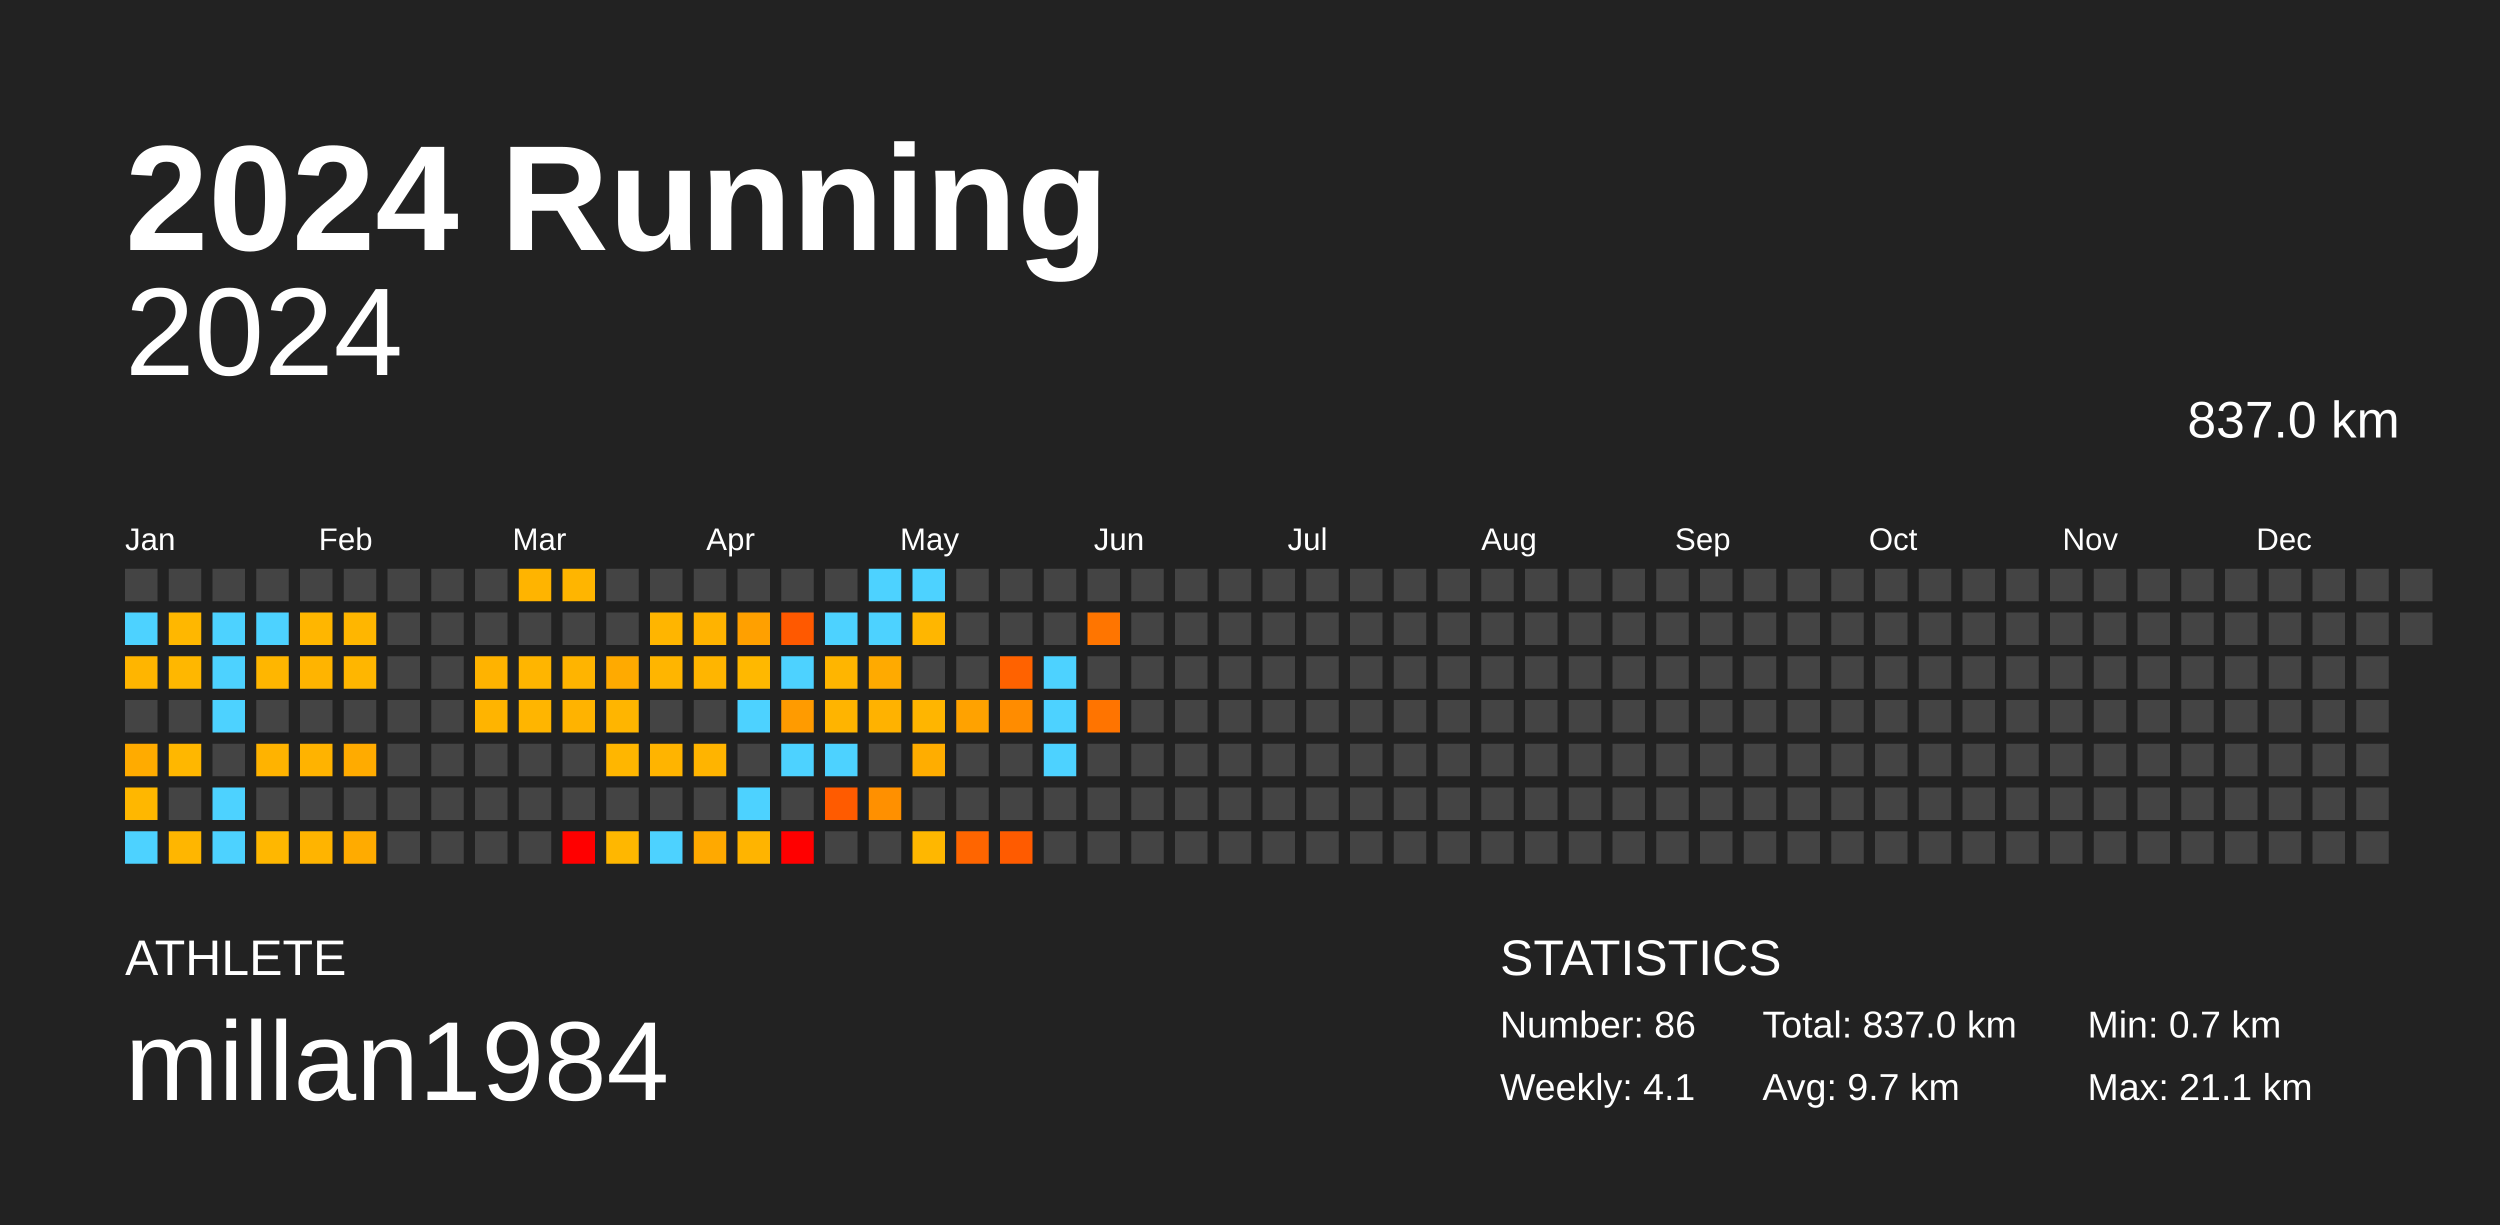
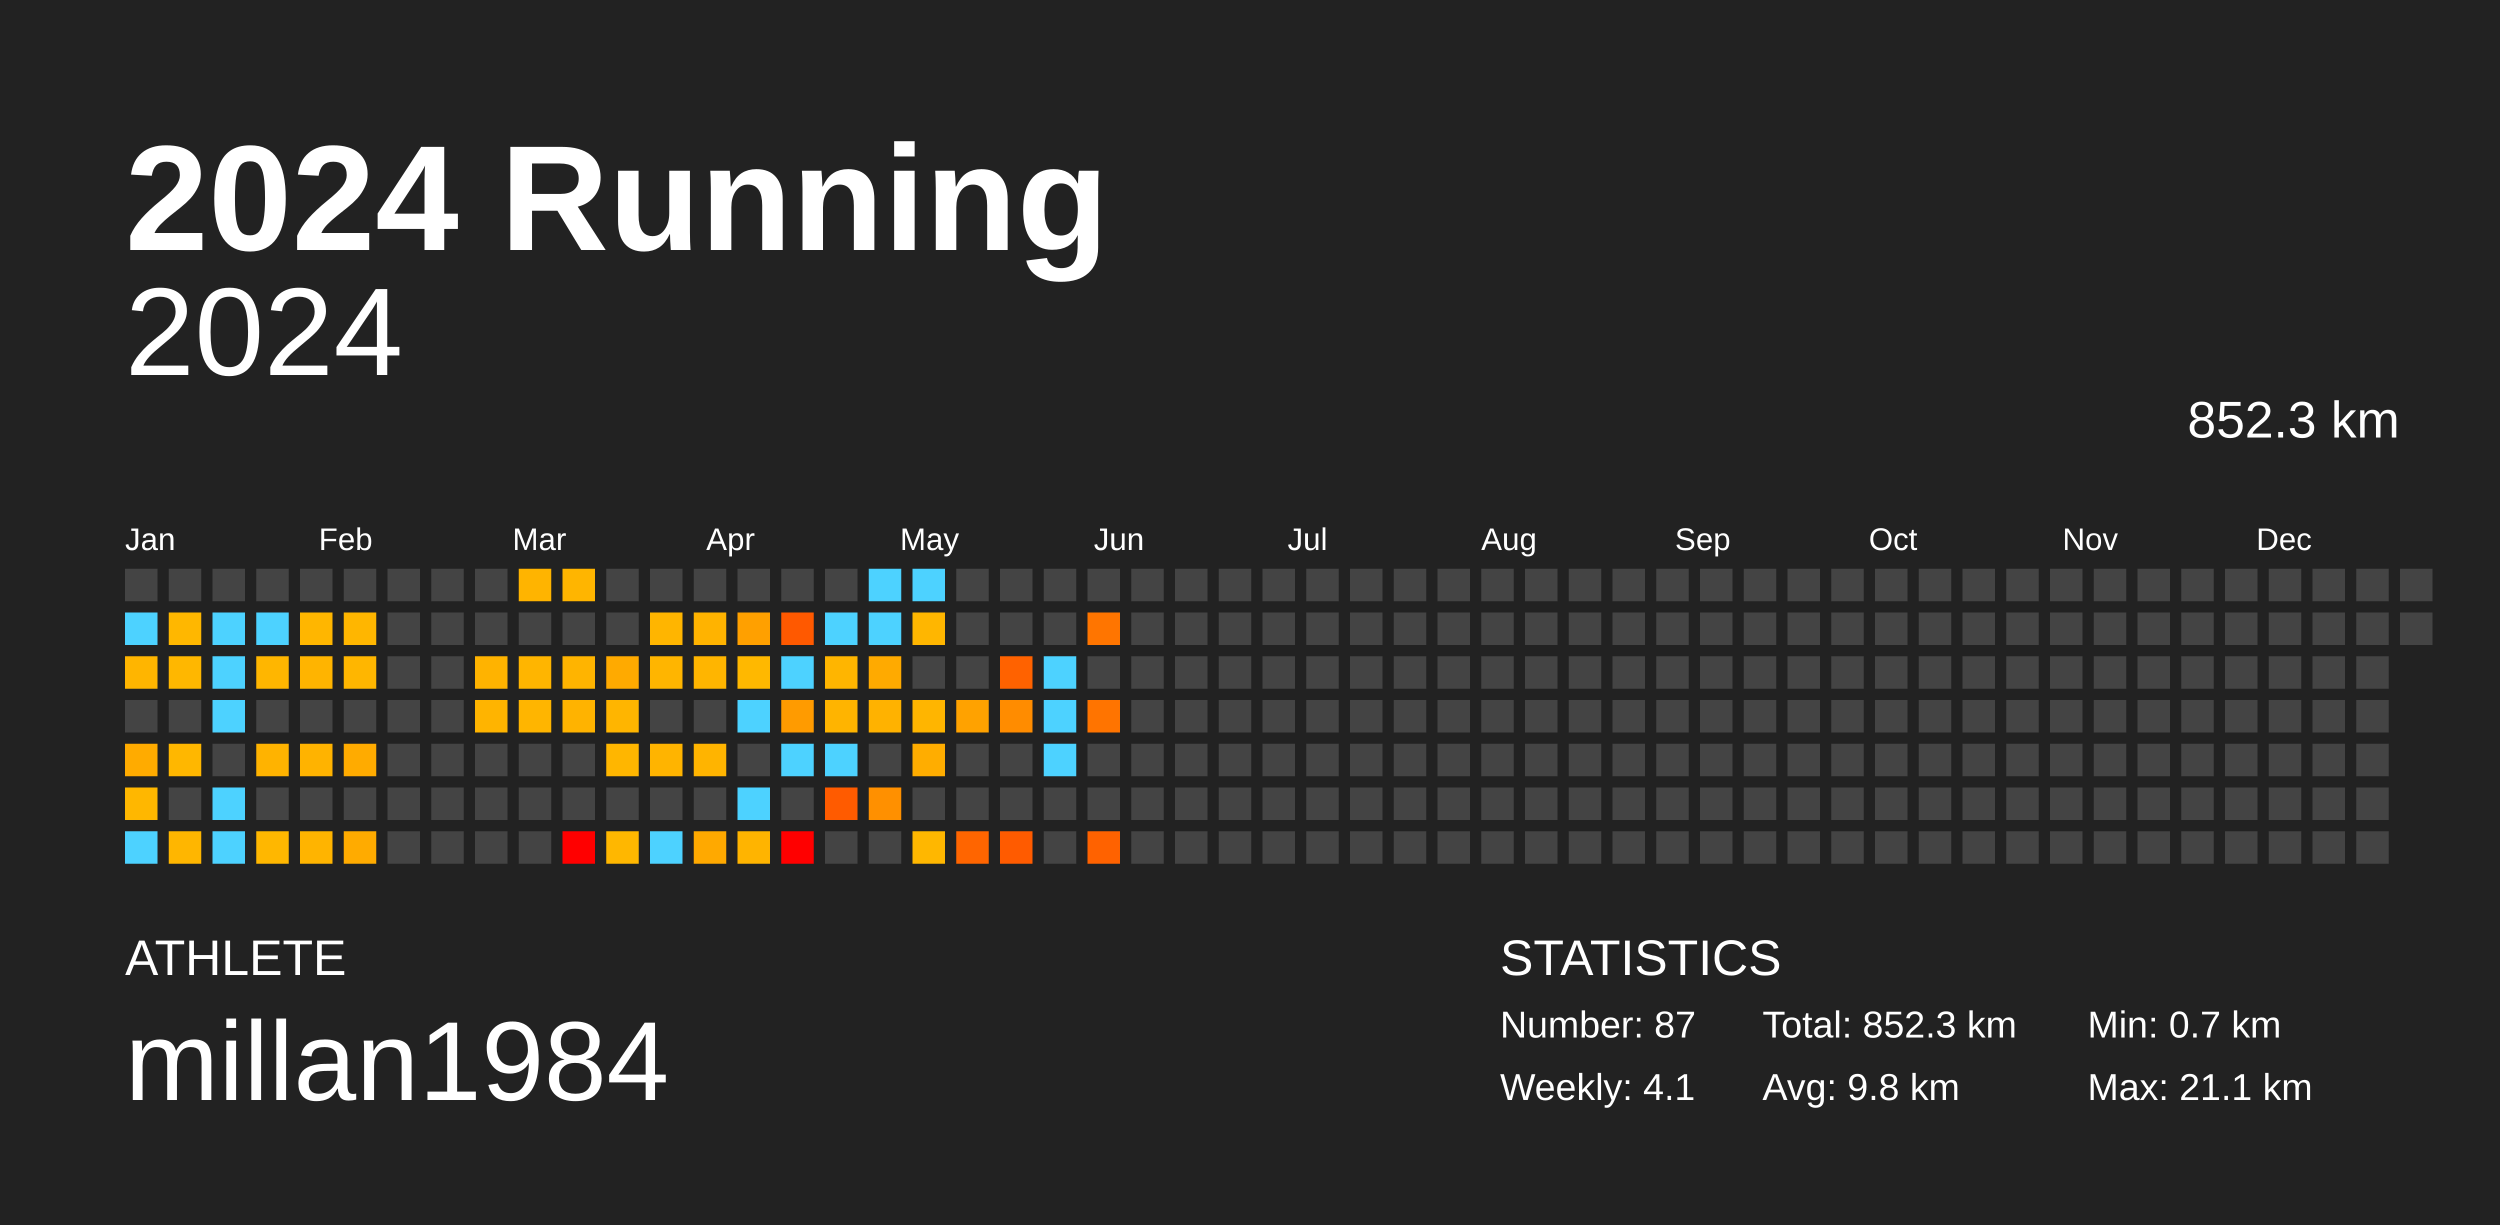
<svg xmlns="http://www.w3.org/2000/svg" baseProfile="full" height="98mm" version="1.1" viewBox="0,0,200,98" width="200mm">
  <defs />
  <rect fill="#222222" height="98" width="200" x="0" y="0" />
  <text fill="#FFFFFF" style="font-size:12px; font-family:Arial; font-weight:bold;" x="10" y="20">2024 Running</text>
  <text fill="#FFFFFF" style="font-size:4px; font-family:Arial" x="10" y="78">ATHLETE</text>
  <text fill="#FFFFFF" style="font-size:9px; font-family:Arial" x="10" y="88">millan1984</text>
  <text fill="#FFFFFF" style="font-size:4px; font-family:Arial" x="120" y="78">STATISTICS</text>
-   <text fill="#FFFFFF" style="font-size:3px; font-family:Arial" x="120" y="83">Number: 86</text>
+   <text fill="#FFFFFF" style="font-size:3px; font-family:Arial" x="120" y="83">Number: 87</text>
  <text fill="#FFFFFF" style="font-size:3px; font-family:Arial" x="120" y="88">Weekly: 4.1</text>
-   <text fill="#FFFFFF" style="font-size:3px; font-family:Arial" x="141" y="83">Total: 837.0 km</text>
-   <text fill="#FFFFFF" style="font-size:3px; font-family:Arial" x="141" y="88">Avg: 9.7 km</text>
+   <text fill="#FFFFFF" style="font-size:3px; font-family:Arial" x="141" y="83">Total: 852.3 km</text>
+   <text fill="#FFFFFF" style="font-size:3px; font-family:Arial" x="141" y="88">Avg: 9.8 km</text>
  <text fill="#FFFFFF" style="font-size:3px; font-family:Arial" x="167" y="83">Min: 0.7 km</text>
  <text fill="#FFFFFF" style="font-size:3px; font-family:Arial" x="167" y="88">Max: 21.1 km</text>
  <text alignment-baseline="hanging" fill="#FFFFFF" style="font-size:10.0px; font-family:Arial;" x="10" y="30">2024</text>
-   <text alignment-baseline="hanging" fill="#FFFFFF" style="font-size:4.125px; font-family:Arial;" x="175" y="35">837.0 km</text>
+   <text alignment-baseline="hanging" fill="#FFFFFF" style="font-size:4.125px; font-family:Arial;" x="175" y="35">852.3 km</text>
  <text fill="#FFFFFF" style="font-size:2.5px; font-family:Arial" x="10.0" y="44">Jan</text>
  <text fill="#FFFFFF" style="font-size:2.5px; font-family:Arial" x="25.5" y="44">Feb</text>
  <text fill="#FFFFFF" style="font-size:2.5px; font-family:Arial" x="41.0" y="44">Mar</text>
  <text fill="#FFFFFF" style="font-size:2.5px; font-family:Arial" x="56.5" y="44">Apr</text>
  <text fill="#FFFFFF" style="font-size:2.5px; font-family:Arial" x="72.0" y="44">May</text>
  <text fill="#FFFFFF" style="font-size:2.5px; font-family:Arial" x="87.5" y="44">Jun</text>
  <text fill="#FFFFFF" style="font-size:2.5px; font-family:Arial" x="103.0" y="44">Jul</text>
  <text fill="#FFFFFF" style="font-size:2.5px; font-family:Arial" x="118.5" y="44">Aug</text>
  <text fill="#FFFFFF" style="font-size:2.5px; font-family:Arial" x="134.0" y="44">Sep</text>
  <text fill="#FFFFFF" style="font-size:2.5px; font-family:Arial" x="149.5" y="44">Oct</text>
  <text fill="#FFFFFF" style="font-size:2.5px; font-family:Arial" x="165.0" y="44">Nov</text>
  <text fill="#FFFFFF" style="font-size:2.5px; font-family:Arial" x="180.5" y="44">Dec</text>
  <rect fill="#444444" height="2.6" width="2.6" x="10.0" y="45.5" />
  <rect fill="#4dd2ff" height="2.6" width="2.6" x="10.0" y="49.0" />
  <rect fill="#ffb500" height="2.6" width="2.6" x="10.0" y="52.5" />
  <rect fill="#444444" height="2.6" width="2.6" x="10.0" y="56.0" />
  <rect fill="#ffab00" height="2.6" width="2.6" x="10.0" y="59.5" />
  <rect fill="#ffb700" height="2.6" width="2.6" x="10.0" y="63.0" />
  <rect fill="#4dd2ff" height="2.6" width="2.6" x="10.0" y="66.5" />
  <rect fill="#444444" height="2.6" width="2.6" x="13.5" y="45.5" />
  <rect fill="#ffb700" height="2.6" width="2.6" x="13.5" y="49.0" />
  <rect fill="#ffb700" height="2.6" width="2.6" x="13.5" y="52.5" />
  <rect fill="#444444" height="2.6" width="2.6" x="13.5" y="56.0" />
  <rect fill="#ffb700" height="2.6" width="2.6" x="13.5" y="59.5" />
  <rect fill="#444444" height="2.6" width="2.6" x="13.5" y="63.0" />
  <rect fill="#ffb600" height="2.6" width="2.6" x="13.5" y="66.5" />
  <rect fill="#444444" height="2.6" width="2.6" x="17.0" y="45.5" />
  <rect fill="#4dd2ff" height="2.6" width="2.6" x="17.0" y="49.0" />
  <rect fill="#4dd2ff" height="2.6" width="2.6" x="17.0" y="52.5" />
  <rect fill="#4dd2ff" height="2.6" width="2.6" x="17.0" y="56.0" />
  <rect fill="#444444" height="2.6" width="2.6" x="17.0" y="59.5" />
  <rect fill="#4dd2ff" height="2.6" width="2.6" x="17.0" y="63.0" />
  <rect fill="#4dd2ff" height="2.6" width="2.6" x="17.0" y="66.5" />
  <rect fill="#444444" height="2.6" width="2.6" x="20.5" y="45.5" />
  <rect fill="#4dd2ff" height="2.6" width="2.6" x="20.5" y="49.0" />
  <rect fill="#ffb600" height="2.6" width="2.6" x="20.5" y="52.5" />
  <rect fill="#444444" height="2.6" width="2.6" x="20.5" y="56.0" />
  <rect fill="#ffb300" height="2.6" width="2.6" x="20.5" y="59.5" />
  <rect fill="#444444" height="2.6" width="2.6" x="20.5" y="63.0" />
  <rect fill="#ffb700" height="2.6" width="2.6" x="20.5" y="66.5" />
  <rect fill="#444444" height="2.6" width="2.6" x="24.0" y="45.5" />
  <rect fill="#ffb600" height="2.6" width="2.6" x="24.0" y="49.0" />
  <rect fill="#ffb400" height="2.6" width="2.6" x="24.0" y="52.5" />
  <rect fill="#444444" height="2.6" width="2.6" x="24.0" y="56.0" />
  <rect fill="#ffb300" height="2.6" width="2.6" x="24.0" y="59.5" />
  <rect fill="#444444" height="2.6" width="2.6" x="24.0" y="63.0" />
  <rect fill="#ffb400" height="2.6" width="2.6" x="24.0" y="66.5" />
  <rect fill="#444444" height="2.6" width="2.6" x="27.5" y="45.5" />
  <rect fill="#ffb600" height="2.6" width="2.6" x="27.5" y="49.0" />
  <rect fill="#ffb600" height="2.6" width="2.6" x="27.5" y="52.5" />
  <rect fill="#444444" height="2.6" width="2.6" x="27.5" y="56.0" />
  <rect fill="#ffab00" height="2.6" width="2.6" x="27.5" y="59.5" />
  <rect fill="#444444" height="2.6" width="2.6" x="27.5" y="63.0" />
  <rect fill="#ffab00" height="2.6" width="2.6" x="27.5" y="66.5" />
  <rect fill="#444444" height="2.6" width="2.6" x="31.0" y="45.5" />
  <rect fill="#444444" height="2.6" width="2.6" x="31.0" y="49.0" />
  <rect fill="#444444" height="2.6" width="2.6" x="31.0" y="52.5" />
  <rect fill="#444444" height="2.6" width="2.6" x="31.0" y="56.0" />
  <rect fill="#444444" height="2.6" width="2.6" x="31.0" y="59.5" />
  <rect fill="#444444" height="2.6" width="2.6" x="31.0" y="63.0" />
  <rect fill="#444444" height="2.6" width="2.6" x="31.0" y="66.5" />
  <rect fill="#444444" height="2.6" width="2.6" x="34.5" y="45.5" />
  <rect fill="#444444" height="2.6" width="2.6" x="34.5" y="49.0" />
  <rect fill="#444444" height="2.6" width="2.6" x="34.5" y="52.5" />
  <rect fill="#444444" height="2.6" width="2.6" x="34.5" y="56.0" />
  <rect fill="#444444" height="2.6" width="2.6" x="34.5" y="59.5" />
  <rect fill="#444444" height="2.6" width="2.6" x="34.5" y="63.0" />
  <rect fill="#444444" height="2.6" width="2.6" x="34.5" y="66.5" />
  <rect fill="#444444" height="2.6" width="2.6" x="38.0" y="45.5" />
  <rect fill="#444444" height="2.6" width="2.6" x="38.0" y="49.0" />
  <rect fill="#ffb300" height="2.6" width="2.6" x="38.0" y="52.5" />
  <rect fill="#ffb400" height="2.6" width="2.6" x="38.0" y="56.0" />
  <rect fill="#444444" height="2.6" width="2.6" x="38.0" y="59.5" />
  <rect fill="#444444" height="2.6" width="2.6" x="38.0" y="63.0" />
  <rect fill="#444444" height="2.6" width="2.6" x="38.0" y="66.5" />
  <rect fill="#ffb400" height="2.6" width="2.6" x="41.5" y="45.5" />
  <rect fill="#444444" height="2.6" width="2.6" x="41.5" y="49.0" />
  <rect fill="#ffb500" height="2.6" width="2.6" x="41.5" y="52.5" />
  <rect fill="#ffb500" height="2.6" width="2.6" x="41.5" y="56.0" />
  <rect fill="#444444" height="2.6" width="2.6" x="41.5" y="59.5" />
  <rect fill="#444444" height="2.6" width="2.6" x="41.5" y="63.0" />
  <rect fill="#444444" height="2.6" width="2.6" x="41.5" y="66.5" />
  <rect fill="#ffb500" height="2.6" width="2.6" x="45.0" y="45.5" />
  <rect fill="#444444" height="2.6" width="2.6" x="45.0" y="49.0" />
  <rect fill="#ffb400" height="2.6" width="2.6" x="45.0" y="52.5" />
  <rect fill="#ffb300" height="2.6" width="2.6" x="45.0" y="56.0" />
  <rect fill="#444444" height="2.6" width="2.6" x="45.0" y="59.5" />
  <rect fill="#444444" height="2.6" width="2.6" x="45.0" y="63.0" />
  <rect fill="red" height="2.6" width="2.6" x="45.0" y="66.5" />
  <rect fill="#444444" height="2.6" width="2.6" x="48.5" y="45.5" />
  <rect fill="#444444" height="2.6" width="2.6" x="48.5" y="49.0" />
  <rect fill="#ffaa00" height="2.6" width="2.6" x="48.5" y="52.5" />
  <rect fill="#ffb500" height="2.6" width="2.6" x="48.5" y="56.0" />
  <rect fill="#ffb600" height="2.6" width="2.6" x="48.5" y="59.5" />
  <rect fill="#444444" height="2.6" width="2.6" x="48.5" y="63.0" />
  <rect fill="#ffb700" height="2.6" width="2.6" x="48.5" y="66.5" />
  <rect fill="#444444" height="2.6" width="2.6" x="52.0" y="45.5" />
  <rect fill="#ffb500" height="2.6" width="2.6" x="52.0" y="49.0" />
  <rect fill="#ffb500" height="2.6" width="2.6" x="52.0" y="52.5" />
  <rect fill="#444444" height="2.6" width="2.6" x="52.0" y="56.0" />
  <rect fill="#ffb400" height="2.6" width="2.6" x="52.0" y="59.5" />
  <rect fill="#444444" height="2.6" width="2.6" x="52.0" y="63.0" />
  <rect fill="#4dd2ff" height="2.6" width="2.6" x="52.0" y="66.5" />
  <rect fill="#444444" height="2.6" width="2.6" x="55.5" y="45.5" />
  <rect fill="#ffb300" height="2.6" width="2.6" x="55.5" y="49.0" />
  <rect fill="#ffb500" height="2.6" width="2.6" x="55.5" y="52.5" />
  <rect fill="#444444" height="2.6" width="2.6" x="55.5" y="56.0" />
  <rect fill="#ffb400" height="2.6" width="2.6" x="55.5" y="59.5" />
  <rect fill="#444444" height="2.6" width="2.6" x="55.5" y="63.0" />
  <rect fill="#ffa900" height="2.6" width="2.6" x="55.5" y="66.5" />
  <rect fill="#444444" height="2.6" width="2.6" x="59.0" y="45.5" />
  <rect fill="#ffa000" height="2.6" width="2.6" x="59.0" y="49.0" />
  <rect fill="#ffb800" height="2.6" width="2.6" x="59.0" y="52.5" />
  <rect fill="#4dd2ff" height="2.6" width="2.6" x="59.0" y="56.0" />
  <rect fill="#444444" height="2.6" width="2.6" x="59.0" y="59.5" />
  <rect fill="#4dd2ff" height="2.6" width="2.6" x="59.0" y="63.0" />
  <rect fill="#ffb400" height="2.6" width="2.6" x="59.0" y="66.5" />
  <rect fill="#444444" height="2.6" width="2.6" x="62.5" y="45.5" />
  <rect fill="#ff5900" height="2.6" width="2.6" x="62.5" y="49.0" />
  <rect fill="#4dd2ff" height="2.6" width="2.6" x="62.5" y="52.5" />
  <rect fill="#ff9b00" height="2.6" width="2.6" x="62.5" y="56.0" />
  <rect fill="#4dd2ff" height="2.6" width="2.6" x="62.5" y="59.5" />
  <rect fill="#444444" height="2.6" width="2.6" x="62.5" y="63.0" />
  <rect fill="red" height="2.6" width="2.6" x="62.5" y="66.5" />
  <rect fill="#444444" height="2.6" width="2.6" x="66.0" y="45.5" />
  <rect fill="#4dd2ff" height="2.6" width="2.6" x="66.0" y="49.0" />
  <rect fill="#ffb500" height="2.6" width="2.6" x="66.0" y="52.5" />
  <rect fill="#ffb400" height="2.6" width="2.6" x="66.0" y="56.0" />
  <rect fill="#4dd2ff" height="2.6" width="2.6" x="66.0" y="59.5" />
  <rect fill="#ff5b00" height="2.6" width="2.6" x="66.0" y="63.0" />
  <rect fill="#444444" height="2.6" width="2.6" x="66.0" y="66.5" />
  <rect fill="#4dd2ff" height="2.6" width="2.6" x="69.5" y="45.5" />
  <rect fill="#4dd2ff" height="2.6" width="2.6" x="69.5" y="49.0" />
  <rect fill="#ffaa00" height="2.6" width="2.6" x="69.5" y="52.5" />
  <rect fill="#ffb200" height="2.6" width="2.6" x="69.5" y="56.0" />
  <rect fill="#444444" height="2.6" width="2.6" x="69.5" y="59.5" />
  <rect fill="#ff9000" height="2.6" width="2.6" x="69.5" y="63.0" />
  <rect fill="#444444" height="2.6" width="2.6" x="69.5" y="66.5" />
  <rect fill="#4dd2ff" height="2.6" width="2.6" x="73.0" y="45.5" />
  <rect fill="#ffb600" height="2.6" width="2.6" x="73.0" y="49.0" />
  <rect fill="#444444" height="2.6" width="2.6" x="73.0" y="52.5" />
  <rect fill="#ffb500" height="2.6" width="2.6" x="73.0" y="56.0" />
  <rect fill="#ffad00" height="2.6" width="2.6" x="73.0" y="59.5" />
  <rect fill="#444444" height="2.6" width="2.6" x="73.0" y="63.0" />
  <rect fill="#ffb700" height="2.6" width="2.6" x="73.0" y="66.5" />
  <rect fill="#444444" height="2.6" width="2.6" x="76.5" y="45.5" />
  <rect fill="#444444" height="2.6" width="2.6" x="76.5" y="49.0" />
  <rect fill="#444444" height="2.6" width="2.6" x="76.5" y="52.5" />
  <rect fill="#ffa200" height="2.6" width="2.6" x="76.5" y="56.0" />
  <rect fill="#444444" height="2.6" width="2.6" x="76.5" y="59.5" />
  <rect fill="#444444" height="2.6" width="2.6" x="76.5" y="63.0" />
  <rect fill="#ff6500" height="2.6" width="2.6" x="76.5" y="66.5" />
  <rect fill="#444444" height="2.6" width="2.6" x="80.0" y="45.5" />
  <rect fill="#444444" height="2.6" width="2.6" x="80.0" y="49.0" />
  <rect fill="#ff6200" height="2.6" width="2.6" x="80.0" y="52.5" />
  <rect fill="#ff8c00" height="2.6" width="2.6" x="80.0" y="56.0" />
  <rect fill="#444444" height="2.6" width="2.6" x="80.0" y="59.5" />
  <rect fill="#444444" height="2.6" width="2.6" x="80.0" y="63.0" />
  <rect fill="#ff5b00" height="2.6" width="2.6" x="80.0" y="66.5" />
  <rect fill="#444444" height="2.6" width="2.6" x="83.5" y="45.5" />
  <rect fill="#444444" height="2.6" width="2.6" x="83.5" y="49.0" />
  <rect fill="#4dd2ff" height="2.6" width="2.6" x="83.5" y="52.5" />
  <rect fill="#4dd2ff" height="2.6" width="2.6" x="83.5" y="56.0" />
  <rect fill="#4dd2ff" height="2.6" width="2.6" x="83.5" y="59.5" />
  <rect fill="#444444" height="2.6" width="2.6" x="83.5" y="63.0" />
  <rect fill="#444444" height="2.6" width="2.6" x="83.5" y="66.5" />
  <rect fill="#444444" height="2.6" width="2.6" x="87.0" y="45.5" />
  <rect fill="#ff7500" height="2.6" width="2.6" x="87.0" y="49.0" />
  <rect fill="#444444" height="2.6" width="2.6" x="87.0" y="52.5" />
  <rect fill="#ff7400" height="2.6" width="2.6" x="87.0" y="56.0" />
  <rect fill="#444444" height="2.6" width="2.6" x="87.0" y="59.5" />
  <rect fill="#444444" height="2.6" width="2.6" x="87.0" y="63.0" />
-   <rect fill="#444444" height="2.6" width="2.6" x="87.0" y="66.5" />
+   <rect fill="#ff6200" height="2.6" width="2.6" x="87.0" y="66.5" />
  <rect fill="#444444" height="2.6" width="2.6" x="90.5" y="45.5" />
  <rect fill="#444444" height="2.6" width="2.6" x="90.5" y="49.0" />
  <rect fill="#444444" height="2.6" width="2.6" x="90.5" y="52.5" />
  <rect fill="#444444" height="2.6" width="2.6" x="90.5" y="56.0" />
  <rect fill="#444444" height="2.6" width="2.6" x="90.5" y="59.5" />
  <rect fill="#444444" height="2.6" width="2.6" x="90.5" y="63.0" />
  <rect fill="#444444" height="2.6" width="2.6" x="90.5" y="66.5" />
  <rect fill="#444444" height="2.6" width="2.6" x="94.0" y="45.5" />
  <rect fill="#444444" height="2.6" width="2.6" x="94.0" y="49.0" />
  <rect fill="#444444" height="2.6" width="2.6" x="94.0" y="52.5" />
  <rect fill="#444444" height="2.6" width="2.6" x="94.0" y="56.0" />
  <rect fill="#444444" height="2.6" width="2.6" x="94.0" y="59.5" />
  <rect fill="#444444" height="2.6" width="2.6" x="94.0" y="63.0" />
  <rect fill="#444444" height="2.6" width="2.6" x="94.0" y="66.5" />
  <rect fill="#444444" height="2.6" width="2.6" x="97.5" y="45.5" />
  <rect fill="#444444" height="2.6" width="2.6" x="97.5" y="49.0" />
  <rect fill="#444444" height="2.6" width="2.6" x="97.5" y="52.5" />
  <rect fill="#444444" height="2.6" width="2.6" x="97.5" y="56.0" />
  <rect fill="#444444" height="2.6" width="2.6" x="97.5" y="59.5" />
  <rect fill="#444444" height="2.6" width="2.6" x="97.5" y="63.0" />
  <rect fill="#444444" height="2.6" width="2.6" x="97.5" y="66.5" />
  <rect fill="#444444" height="2.6" width="2.6" x="101.0" y="45.5" />
  <rect fill="#444444" height="2.6" width="2.6" x="101.0" y="49.0" />
  <rect fill="#444444" height="2.6" width="2.6" x="101.0" y="52.5" />
  <rect fill="#444444" height="2.6" width="2.6" x="101.0" y="56.0" />
  <rect fill="#444444" height="2.6" width="2.6" x="101.0" y="59.5" />
  <rect fill="#444444" height="2.6" width="2.6" x="101.0" y="63.0" />
  <rect fill="#444444" height="2.6" width="2.6" x="101.0" y="66.5" />
  <rect fill="#444444" height="2.6" width="2.6" x="104.5" y="45.5" />
  <rect fill="#444444" height="2.6" width="2.6" x="104.5" y="49.0" />
  <rect fill="#444444" height="2.6" width="2.6" x="104.5" y="52.5" />
  <rect fill="#444444" height="2.6" width="2.6" x="104.5" y="56.0" />
  <rect fill="#444444" height="2.6" width="2.6" x="104.5" y="59.5" />
  <rect fill="#444444" height="2.6" width="2.6" x="104.5" y="63.0" />
  <rect fill="#444444" height="2.6" width="2.6" x="104.5" y="66.5" />
  <rect fill="#444444" height="2.6" width="2.6" x="108.0" y="45.5" />
  <rect fill="#444444" height="2.6" width="2.6" x="108.0" y="49.0" />
  <rect fill="#444444" height="2.6" width="2.6" x="108.0" y="52.5" />
  <rect fill="#444444" height="2.6" width="2.6" x="108.0" y="56.0" />
  <rect fill="#444444" height="2.6" width="2.6" x="108.0" y="59.5" />
  <rect fill="#444444" height="2.6" width="2.6" x="108.0" y="63.0" />
  <rect fill="#444444" height="2.6" width="2.6" x="108.0" y="66.5" />
  <rect fill="#444444" height="2.6" width="2.6" x="111.5" y="45.5" />
  <rect fill="#444444" height="2.6" width="2.6" x="111.5" y="49.0" />
  <rect fill="#444444" height="2.6" width="2.6" x="111.5" y="52.5" />
  <rect fill="#444444" height="2.6" width="2.6" x="111.5" y="56.0" />
  <rect fill="#444444" height="2.6" width="2.6" x="111.5" y="59.5" />
  <rect fill="#444444" height="2.6" width="2.6" x="111.5" y="63.0" />
  <rect fill="#444444" height="2.6" width="2.6" x="111.5" y="66.5" />
  <rect fill="#444444" height="2.6" width="2.6" x="115.0" y="45.5" />
  <rect fill="#444444" height="2.6" width="2.6" x="115.0" y="49.0" />
  <rect fill="#444444" height="2.6" width="2.6" x="115.0" y="52.5" />
  <rect fill="#444444" height="2.6" width="2.6" x="115.0" y="56.0" />
  <rect fill="#444444" height="2.6" width="2.6" x="115.0" y="59.5" />
  <rect fill="#444444" height="2.6" width="2.6" x="115.0" y="63.0" />
  <rect fill="#444444" height="2.6" width="2.6" x="115.0" y="66.5" />
  <rect fill="#444444" height="2.6" width="2.6" x="118.5" y="45.5" />
  <rect fill="#444444" height="2.6" width="2.6" x="118.5" y="49.0" />
  <rect fill="#444444" height="2.6" width="2.6" x="118.5" y="52.5" />
  <rect fill="#444444" height="2.6" width="2.6" x="118.5" y="56.0" />
  <rect fill="#444444" height="2.6" width="2.6" x="118.5" y="59.5" />
  <rect fill="#444444" height="2.6" width="2.6" x="118.5" y="63.0" />
  <rect fill="#444444" height="2.6" width="2.6" x="118.5" y="66.5" />
  <rect fill="#444444" height="2.6" width="2.6" x="122.0" y="45.5" />
  <rect fill="#444444" height="2.6" width="2.6" x="122.0" y="49.0" />
  <rect fill="#444444" height="2.6" width="2.6" x="122.0" y="52.5" />
  <rect fill="#444444" height="2.6" width="2.6" x="122.0" y="56.0" />
  <rect fill="#444444" height="2.6" width="2.6" x="122.0" y="59.5" />
  <rect fill="#444444" height="2.6" width="2.6" x="122.0" y="63.0" />
  <rect fill="#444444" height="2.6" width="2.6" x="122.0" y="66.5" />
  <rect fill="#444444" height="2.6" width="2.6" x="125.5" y="45.5" />
  <rect fill="#444444" height="2.6" width="2.6" x="125.5" y="49.0" />
  <rect fill="#444444" height="2.6" width="2.6" x="125.5" y="52.5" />
  <rect fill="#444444" height="2.6" width="2.6" x="125.5" y="56.0" />
  <rect fill="#444444" height="2.6" width="2.6" x="125.5" y="59.5" />
  <rect fill="#444444" height="2.6" width="2.6" x="125.5" y="63.0" />
  <rect fill="#444444" height="2.6" width="2.6" x="125.5" y="66.5" />
  <rect fill="#444444" height="2.6" width="2.6" x="129.0" y="45.5" />
  <rect fill="#444444" height="2.6" width="2.6" x="129.0" y="49.0" />
  <rect fill="#444444" height="2.6" width="2.6" x="129.0" y="52.5" />
  <rect fill="#444444" height="2.6" width="2.6" x="129.0" y="56.0" />
  <rect fill="#444444" height="2.6" width="2.6" x="129.0" y="59.5" />
  <rect fill="#444444" height="2.6" width="2.6" x="129.0" y="63.0" />
  <rect fill="#444444" height="2.6" width="2.6" x="129.0" y="66.5" />
  <rect fill="#444444" height="2.6" width="2.6" x="132.5" y="45.5" />
  <rect fill="#444444" height="2.6" width="2.6" x="132.5" y="49.0" />
  <rect fill="#444444" height="2.6" width="2.6" x="132.5" y="52.5" />
  <rect fill="#444444" height="2.6" width="2.6" x="132.5" y="56.0" />
  <rect fill="#444444" height="2.6" width="2.6" x="132.5" y="59.5" />
  <rect fill="#444444" height="2.6" width="2.6" x="132.5" y="63.0" />
  <rect fill="#444444" height="2.6" width="2.6" x="132.5" y="66.5" />
  <rect fill="#444444" height="2.6" width="2.6" x="136.0" y="45.5" />
  <rect fill="#444444" height="2.6" width="2.6" x="136.0" y="49.0" />
  <rect fill="#444444" height="2.6" width="2.6" x="136.0" y="52.5" />
  <rect fill="#444444" height="2.6" width="2.6" x="136.0" y="56.0" />
  <rect fill="#444444" height="2.6" width="2.6" x="136.0" y="59.5" />
  <rect fill="#444444" height="2.6" width="2.6" x="136.0" y="63.0" />
  <rect fill="#444444" height="2.6" width="2.6" x="136.0" y="66.5" />
  <rect fill="#444444" height="2.6" width="2.6" x="139.5" y="45.5" />
  <rect fill="#444444" height="2.6" width="2.6" x="139.5" y="49.0" />
  <rect fill="#444444" height="2.6" width="2.6" x="139.5" y="52.5" />
  <rect fill="#444444" height="2.6" width="2.6" x="139.5" y="56.0" />
  <rect fill="#444444" height="2.6" width="2.6" x="139.5" y="59.5" />
  <rect fill="#444444" height="2.6" width="2.6" x="139.5" y="63.0" />
  <rect fill="#444444" height="2.6" width="2.6" x="139.5" y="66.5" />
  <rect fill="#444444" height="2.6" width="2.6" x="143.0" y="45.5" />
  <rect fill="#444444" height="2.6" width="2.6" x="143.0" y="49.0" />
  <rect fill="#444444" height="2.6" width="2.6" x="143.0" y="52.5" />
  <rect fill="#444444" height="2.6" width="2.6" x="143.0" y="56.0" />
  <rect fill="#444444" height="2.6" width="2.6" x="143.0" y="59.5" />
  <rect fill="#444444" height="2.6" width="2.6" x="143.0" y="63.0" />
  <rect fill="#444444" height="2.6" width="2.6" x="143.0" y="66.5" />
  <rect fill="#444444" height="2.6" width="2.6" x="146.5" y="45.5" />
  <rect fill="#444444" height="2.6" width="2.6" x="146.5" y="49.0" />
  <rect fill="#444444" height="2.6" width="2.6" x="146.5" y="52.5" />
  <rect fill="#444444" height="2.6" width="2.6" x="146.5" y="56.0" />
  <rect fill="#444444" height="2.6" width="2.6" x="146.5" y="59.5" />
  <rect fill="#444444" height="2.6" width="2.6" x="146.5" y="63.0" />
  <rect fill="#444444" height="2.6" width="2.6" x="146.5" y="66.5" />
  <rect fill="#444444" height="2.6" width="2.6" x="150.0" y="45.5" />
  <rect fill="#444444" height="2.6" width="2.6" x="150.0" y="49.0" />
  <rect fill="#444444" height="2.6" width="2.6" x="150.0" y="52.5" />
  <rect fill="#444444" height="2.6" width="2.6" x="150.0" y="56.0" />
  <rect fill="#444444" height="2.6" width="2.6" x="150.0" y="59.5" />
  <rect fill="#444444" height="2.6" width="2.6" x="150.0" y="63.0" />
  <rect fill="#444444" height="2.6" width="2.6" x="150.0" y="66.5" />
  <rect fill="#444444" height="2.6" width="2.6" x="153.5" y="45.5" />
  <rect fill="#444444" height="2.6" width="2.6" x="153.5" y="49.0" />
  <rect fill="#444444" height="2.6" width="2.6" x="153.5" y="52.5" />
  <rect fill="#444444" height="2.6" width="2.6" x="153.5" y="56.0" />
  <rect fill="#444444" height="2.6" width="2.6" x="153.5" y="59.5" />
  <rect fill="#444444" height="2.6" width="2.6" x="153.5" y="63.0" />
  <rect fill="#444444" height="2.6" width="2.6" x="153.5" y="66.5" />
  <rect fill="#444444" height="2.6" width="2.6" x="157.0" y="45.5" />
  <rect fill="#444444" height="2.6" width="2.6" x="157.0" y="49.0" />
  <rect fill="#444444" height="2.6" width="2.6" x="157.0" y="52.5" />
  <rect fill="#444444" height="2.6" width="2.6" x="157.0" y="56.0" />
  <rect fill="#444444" height="2.6" width="2.6" x="157.0" y="59.5" />
  <rect fill="#444444" height="2.6" width="2.6" x="157.0" y="63.0" />
  <rect fill="#444444" height="2.6" width="2.6" x="157.0" y="66.5" />
  <rect fill="#444444" height="2.6" width="2.6" x="160.5" y="45.5" />
  <rect fill="#444444" height="2.6" width="2.6" x="160.5" y="49.0" />
  <rect fill="#444444" height="2.6" width="2.6" x="160.5" y="52.5" />
  <rect fill="#444444" height="2.6" width="2.6" x="160.5" y="56.0" />
  <rect fill="#444444" height="2.6" width="2.6" x="160.5" y="59.5" />
  <rect fill="#444444" height="2.6" width="2.6" x="160.5" y="63.0" />
  <rect fill="#444444" height="2.6" width="2.6" x="160.5" y="66.5" />
  <rect fill="#444444" height="2.6" width="2.6" x="164.0" y="45.5" />
  <rect fill="#444444" height="2.6" width="2.6" x="164.0" y="49.0" />
  <rect fill="#444444" height="2.6" width="2.6" x="164.0" y="52.5" />
  <rect fill="#444444" height="2.6" width="2.6" x="164.0" y="56.0" />
  <rect fill="#444444" height="2.6" width="2.6" x="164.0" y="59.5" />
  <rect fill="#444444" height="2.6" width="2.6" x="164.0" y="63.0" />
  <rect fill="#444444" height="2.6" width="2.6" x="164.0" y="66.5" />
  <rect fill="#444444" height="2.6" width="2.6" x="167.5" y="45.5" />
  <rect fill="#444444" height="2.6" width="2.6" x="167.5" y="49.0" />
  <rect fill="#444444" height="2.6" width="2.6" x="167.5" y="52.5" />
  <rect fill="#444444" height="2.6" width="2.6" x="167.5" y="56.0" />
  <rect fill="#444444" height="2.6" width="2.6" x="167.5" y="59.5" />
  <rect fill="#444444" height="2.6" width="2.6" x="167.5" y="63.0" />
  <rect fill="#444444" height="2.6" width="2.6" x="167.5" y="66.5" />
  <rect fill="#444444" height="2.6" width="2.6" x="171.0" y="45.5" />
  <rect fill="#444444" height="2.6" width="2.6" x="171.0" y="49.0" />
  <rect fill="#444444" height="2.6" width="2.6" x="171.0" y="52.5" />
  <rect fill="#444444" height="2.6" width="2.6" x="171.0" y="56.0" />
  <rect fill="#444444" height="2.6" width="2.6" x="171.0" y="59.5" />
  <rect fill="#444444" height="2.6" width="2.6" x="171.0" y="63.0" />
  <rect fill="#444444" height="2.6" width="2.6" x="171.0" y="66.5" />
  <rect fill="#444444" height="2.6" width="2.6" x="174.5" y="45.5" />
  <rect fill="#444444" height="2.6" width="2.6" x="174.5" y="49.0" />
  <rect fill="#444444" height="2.6" width="2.6" x="174.5" y="52.5" />
  <rect fill="#444444" height="2.6" width="2.6" x="174.5" y="56.0" />
  <rect fill="#444444" height="2.6" width="2.6" x="174.5" y="59.5" />
  <rect fill="#444444" height="2.6" width="2.6" x="174.5" y="63.0" />
  <rect fill="#444444" height="2.6" width="2.6" x="174.5" y="66.5" />
  <rect fill="#444444" height="2.6" width="2.6" x="178.0" y="45.5" />
  <rect fill="#444444" height="2.6" width="2.6" x="178.0" y="49.0" />
  <rect fill="#444444" height="2.6" width="2.6" x="178.0" y="52.5" />
  <rect fill="#444444" height="2.6" width="2.6" x="178.0" y="56.0" />
  <rect fill="#444444" height="2.6" width="2.6" x="178.0" y="59.5" />
  <rect fill="#444444" height="2.6" width="2.6" x="178.0" y="63.0" />
  <rect fill="#444444" height="2.6" width="2.6" x="178.0" y="66.5" />
  <rect fill="#444444" height="2.6" width="2.6" x="181.5" y="45.5" />
  <rect fill="#444444" height="2.6" width="2.6" x="181.5" y="49.0" />
  <rect fill="#444444" height="2.6" width="2.6" x="181.5" y="52.5" />
  <rect fill="#444444" height="2.6" width="2.6" x="181.5" y="56.0" />
  <rect fill="#444444" height="2.6" width="2.6" x="181.5" y="59.5" />
  <rect fill="#444444" height="2.6" width="2.6" x="181.5" y="63.0" />
  <rect fill="#444444" height="2.6" width="2.6" x="181.5" y="66.5" />
  <rect fill="#444444" height="2.6" width="2.6" x="185.0" y="45.5" />
  <rect fill="#444444" height="2.6" width="2.6" x="185.0" y="49.0" />
  <rect fill="#444444" height="2.6" width="2.6" x="185.0" y="52.5" />
  <rect fill="#444444" height="2.6" width="2.6" x="185.0" y="56.0" />
  <rect fill="#444444" height="2.6" width="2.6" x="185.0" y="59.5" />
  <rect fill="#444444" height="2.6" width="2.6" x="185.0" y="63.0" />
  <rect fill="#444444" height="2.6" width="2.6" x="185.0" y="66.5" />
  <rect fill="#444444" height="2.6" width="2.6" x="188.5" y="45.5" />
  <rect fill="#444444" height="2.6" width="2.6" x="188.5" y="49.0" />
  <rect fill="#444444" height="2.6" width="2.6" x="188.5" y="52.5" />
  <rect fill="#444444" height="2.6" width="2.6" x="188.5" y="56.0" />
  <rect fill="#444444" height="2.6" width="2.6" x="188.5" y="59.5" />
  <rect fill="#444444" height="2.6" width="2.6" x="188.5" y="63.0" />
  <rect fill="#444444" height="2.6" width="2.6" x="188.5" y="66.5" />
  <rect fill="#444444" height="2.6" width="2.6" x="192.0" y="45.5" />
  <rect fill="#444444" height="2.6" width="2.6" x="192.0" y="49.0" />
</svg>
